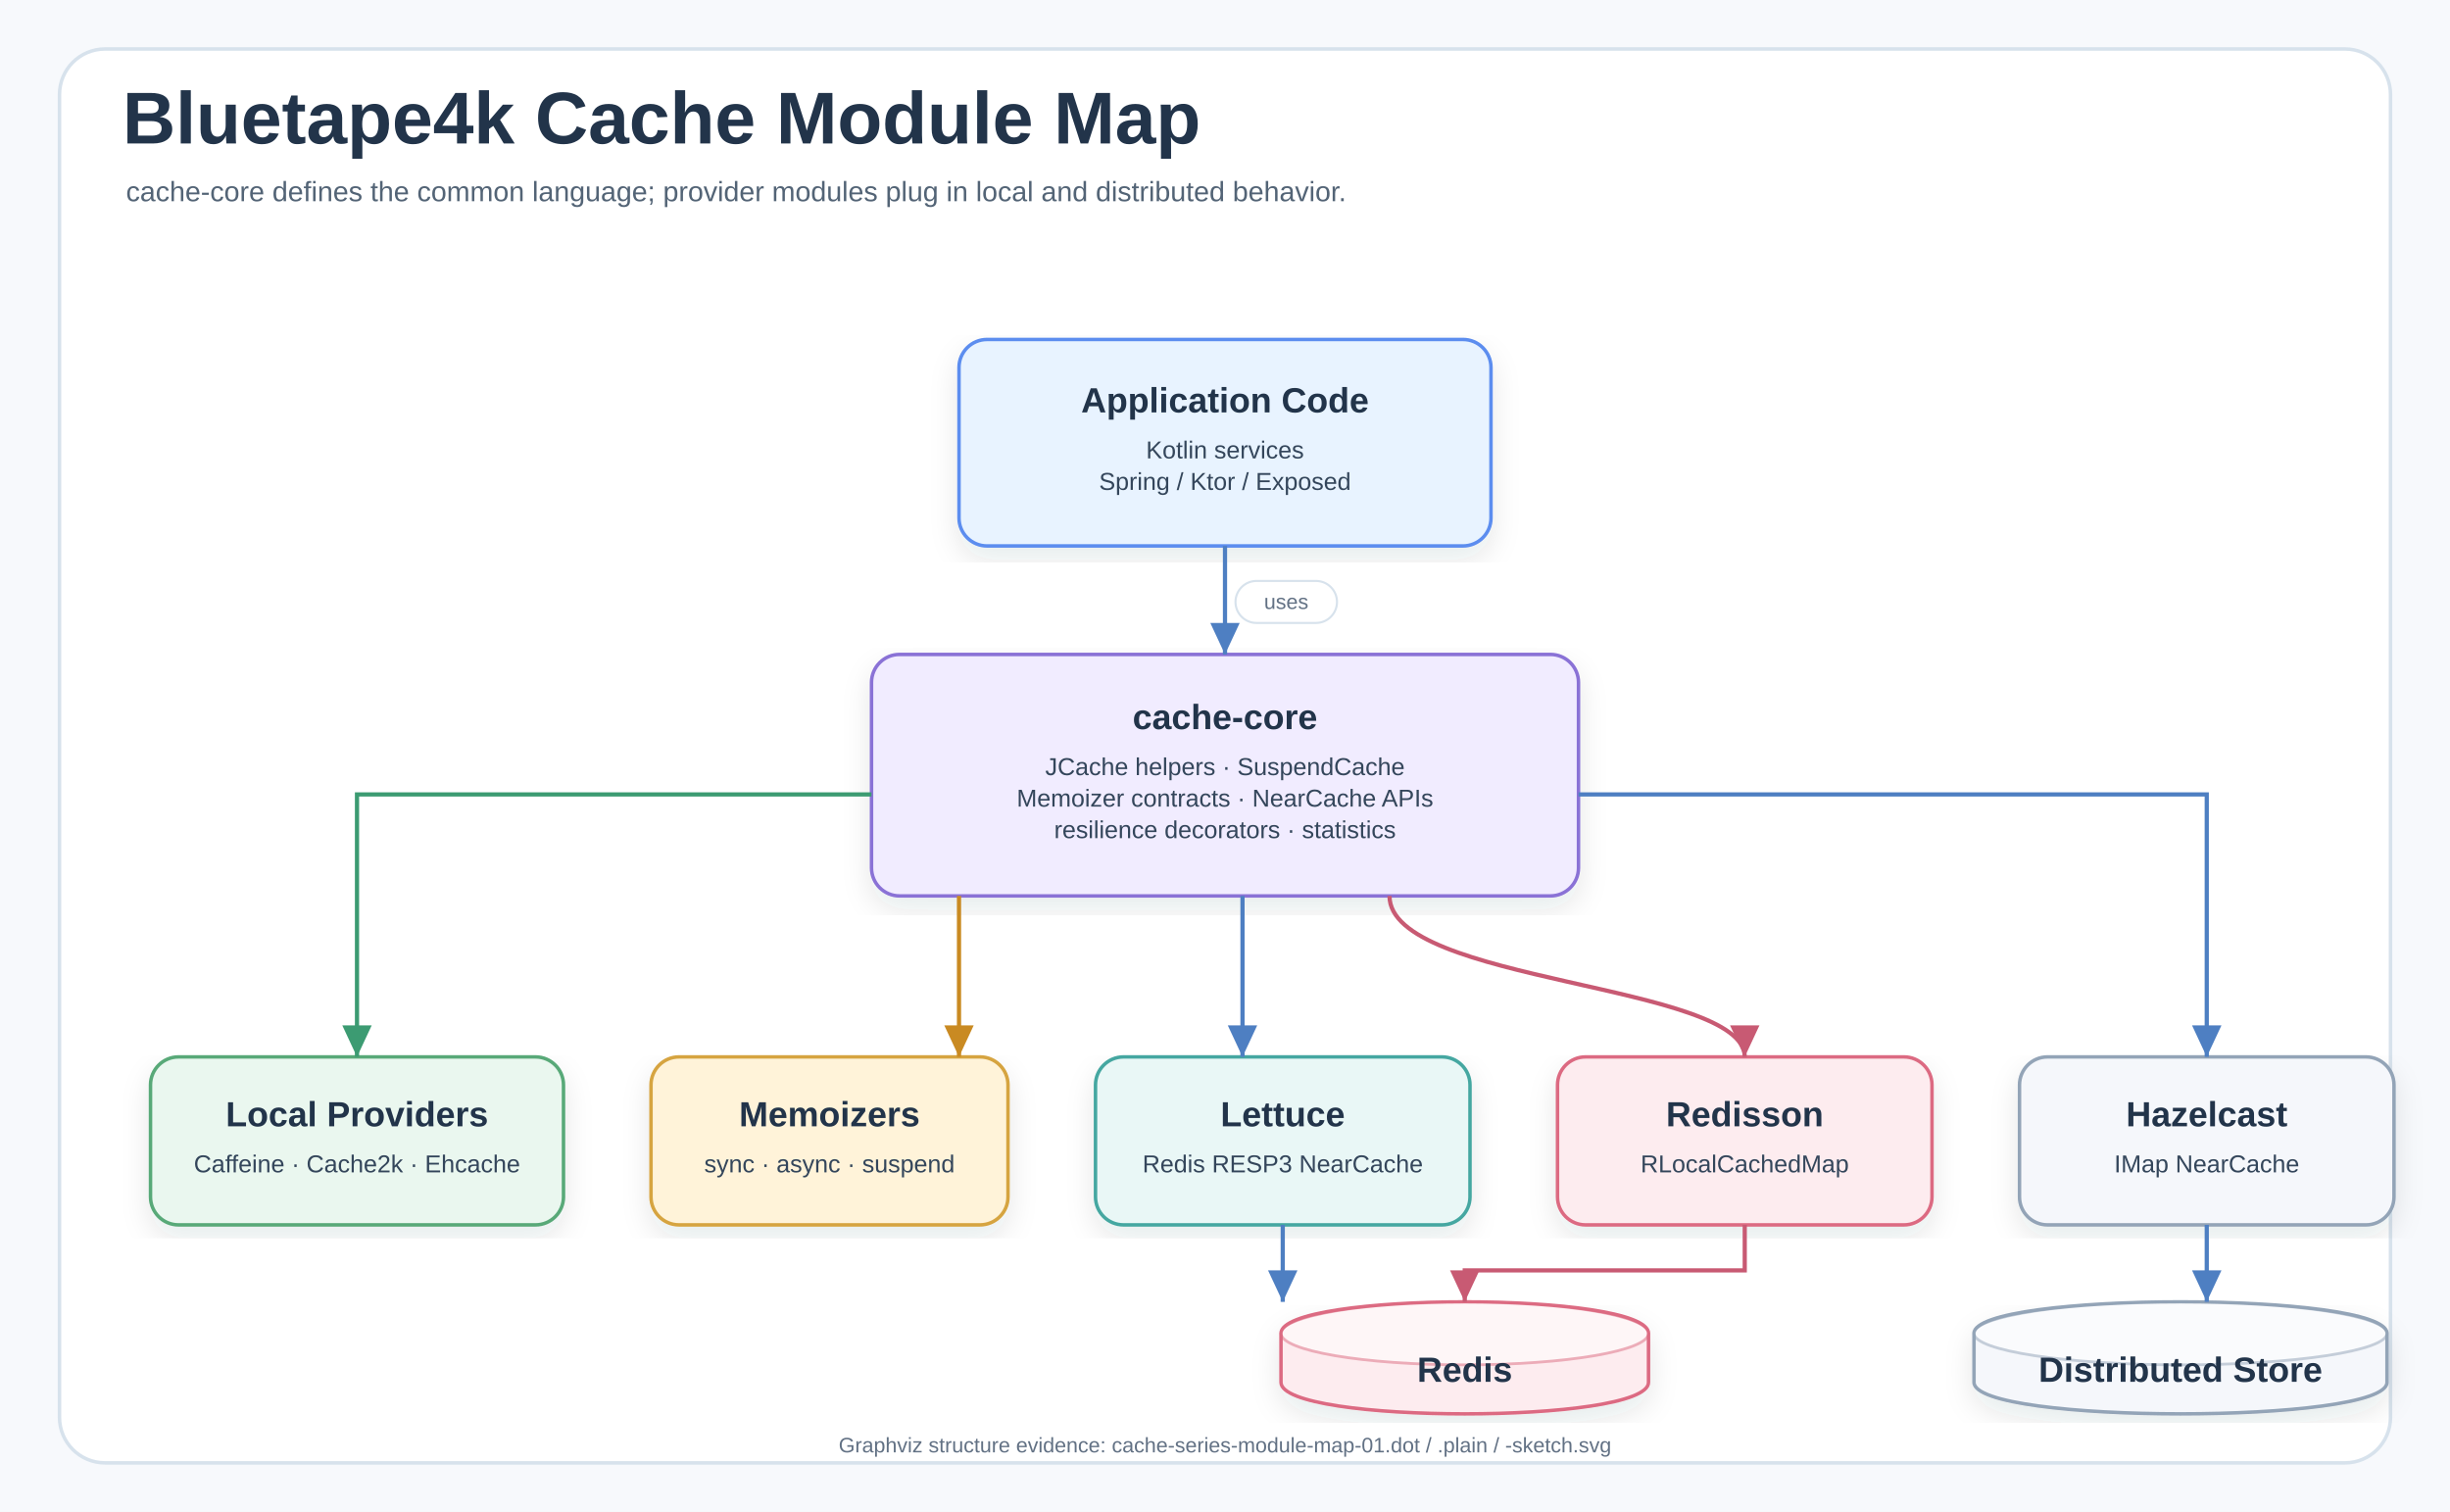
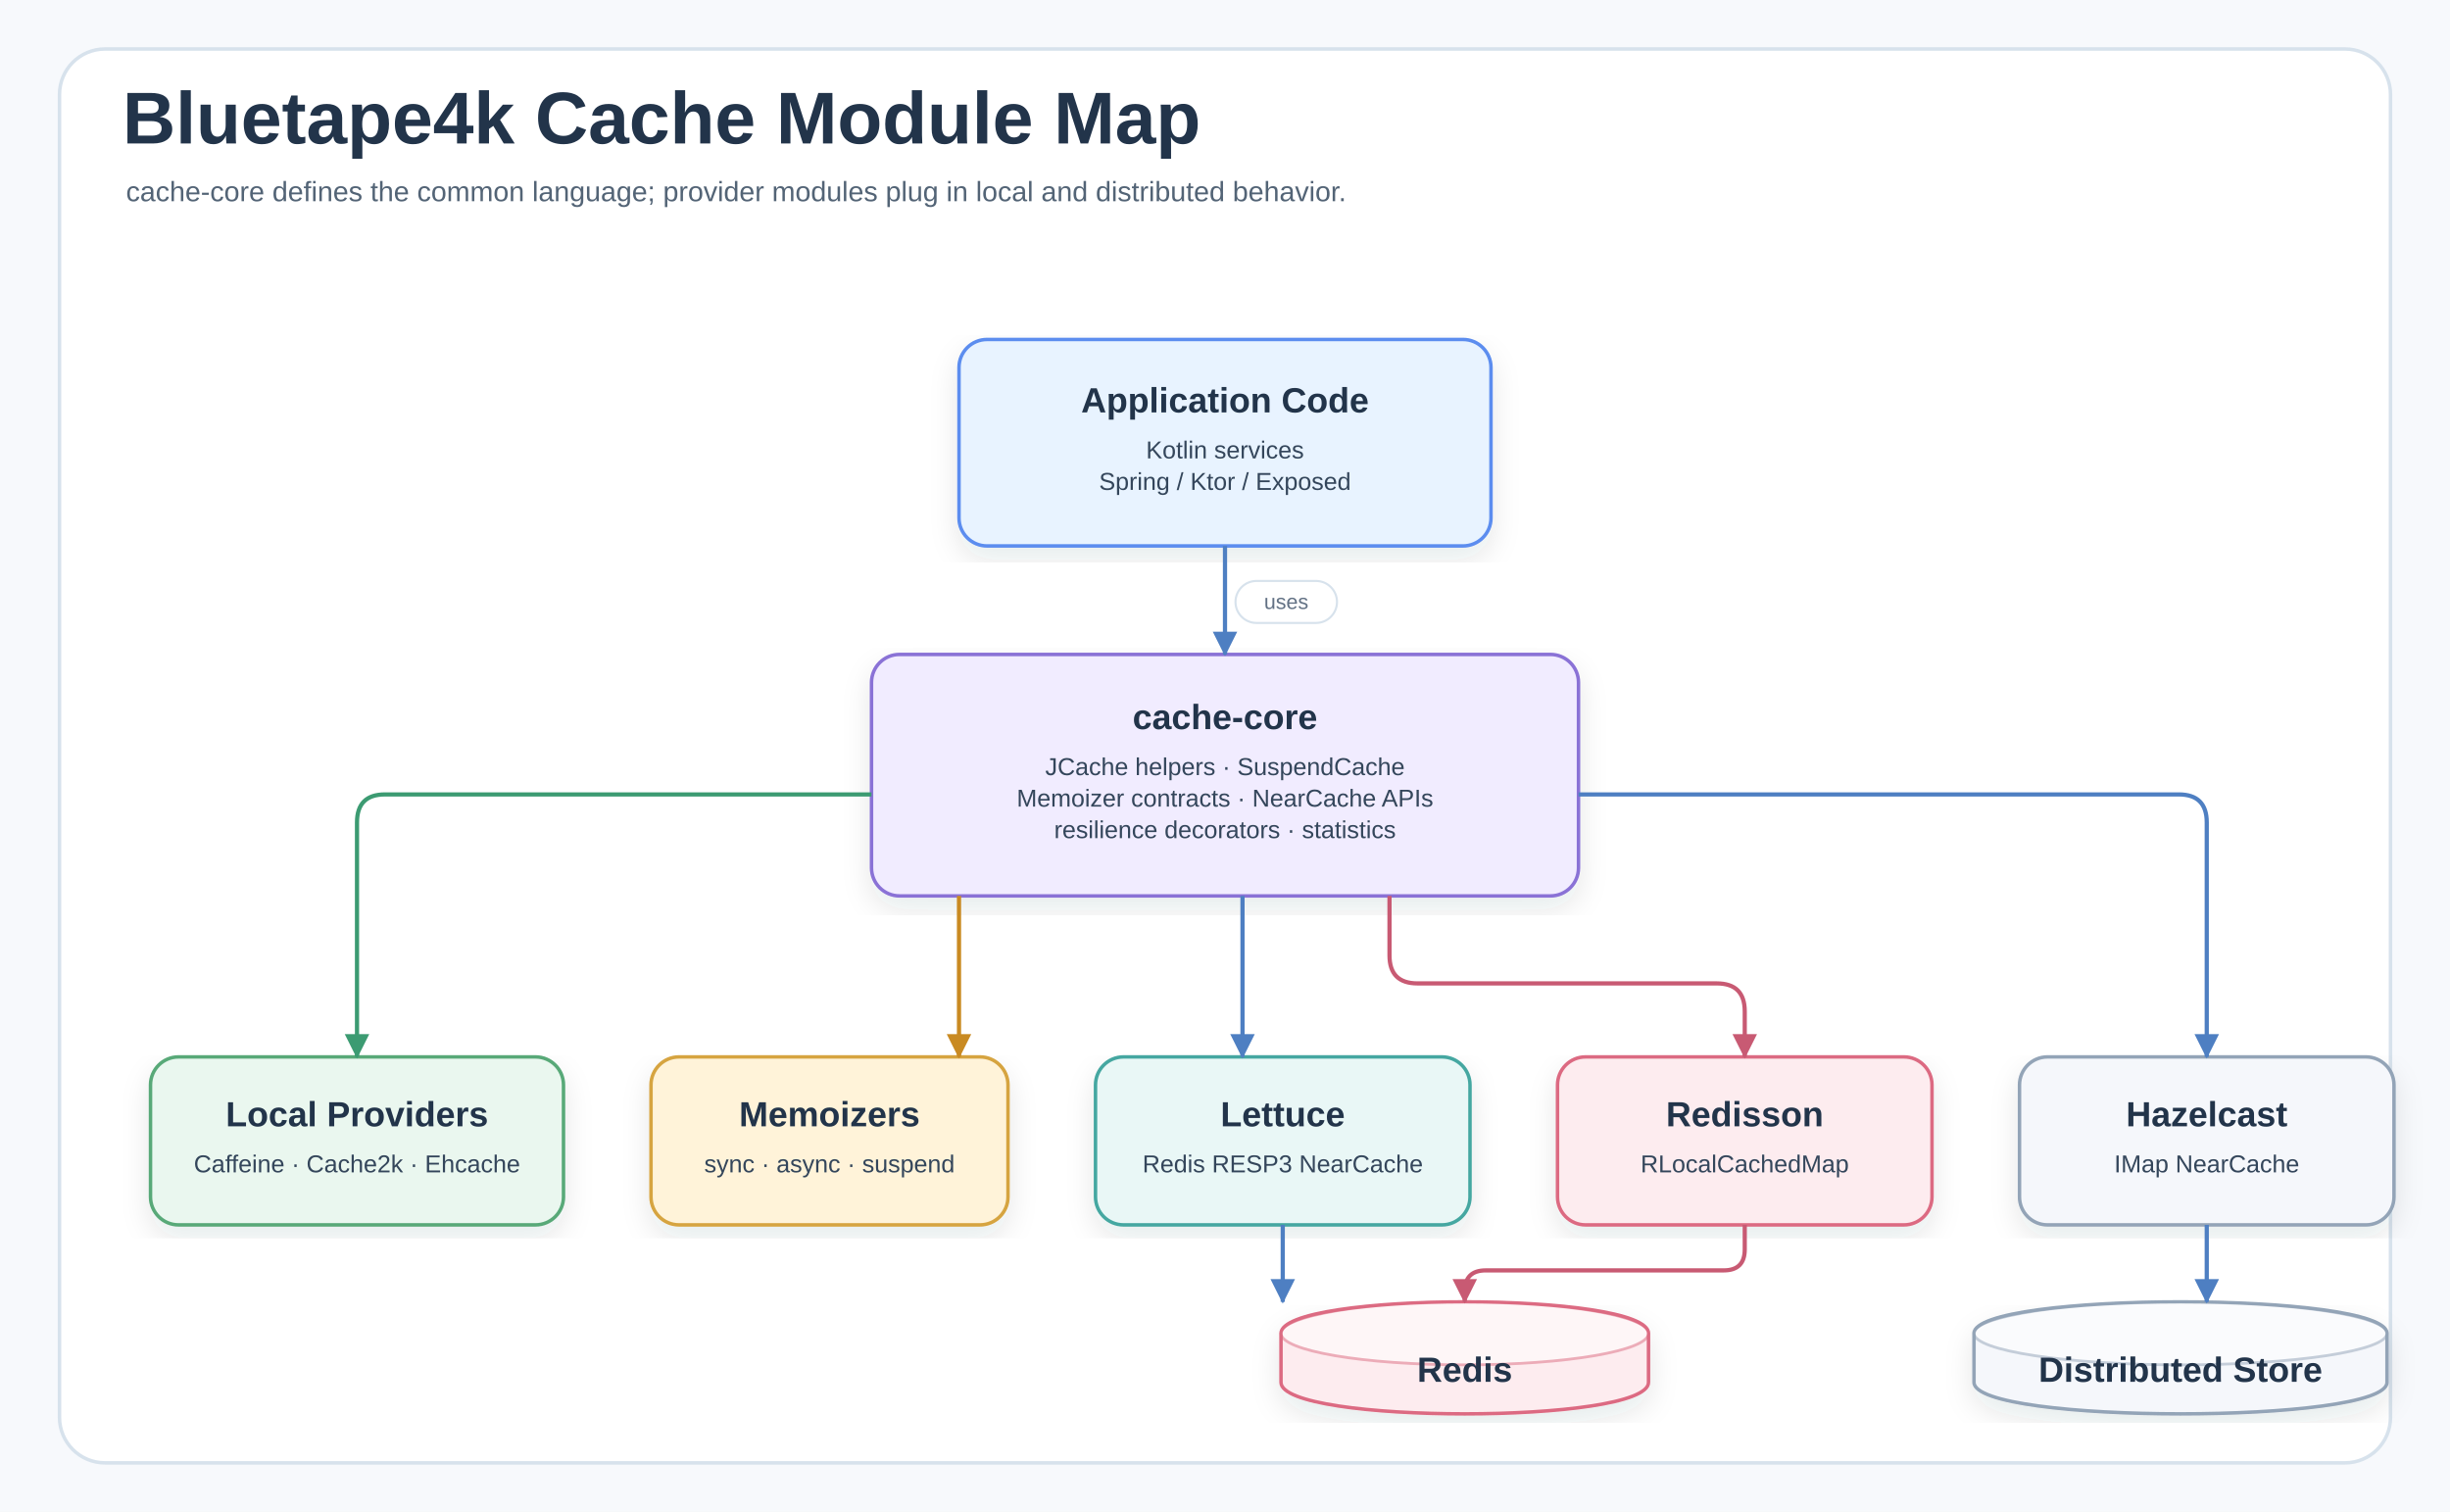
<svg xmlns="http://www.w3.org/2000/svg" width="1400" height="864" viewBox="0 0 1400 864" role="img" aria-labelledby="title desc">
  <defs>
    <filter id="shadow" x="-8%" y="-8%" width="116%" height="116%">
      <feDropShadow dx="0" dy="7" stdDeviation="8" flood-color="#203040" flood-opacity="0.10" />
    </filter>
-     <marker id="arrowBlue" markerWidth="10" markerHeight="9" refX="8.5" refY="4.5" orient="auto" markerUnits="strokeWidth">
-       <path d="M1,1 L8.5,4.5 L1,8 Z" fill="#4E7FC2" />
+     <marker id="arrowBlue" markerWidth="14" markerHeight="14" refX="13" refY="7" orient="auto" markerUnits="userSpaceOnUse">
+       <path d="M0,0 L14,7 L0,14 Z" fill="#4E7FC2" />
    </marker>
-     <marker id="arrowGreen" markerWidth="10" markerHeight="9" refX="8.5" refY="4.5" orient="auto" markerUnits="strokeWidth">
-       <path d="M1,1 L8.5,4.5 L1,8 Z" fill="#3C9B72" />
+     <marker id="arrowGreen" markerWidth="14" markerHeight="14" refX="13" refY="7" orient="auto" markerUnits="userSpaceOnUse">
+       <path d="M0,0 L14,7 L0,14 Z" fill="#3C9B72" />
    </marker>
-     <marker id="arrowAmber" markerWidth="10" markerHeight="9" refX="8.5" refY="4.5" orient="auto" markerUnits="strokeWidth">
-       <path d="M1,1 L8.5,4.5 L1,8 Z" fill="#C98A22" />
+     <marker id="arrowAmber" markerWidth="14" markerHeight="14" refX="13" refY="7" orient="auto" markerUnits="userSpaceOnUse">
+       <path d="M0,0 L14,7 L0,14 Z" fill="#C98A22" />
    </marker>
-     <marker id="arrowRose" markerWidth="10" markerHeight="9" refX="8.5" refY="4.5" orient="auto" markerUnits="strokeWidth">
-       <path d="M1,1 L8.5,4.5 L1,8 Z" fill="#C85A73" />
+     <marker id="arrowRose" markerWidth="14" markerHeight="14" refX="13" refY="7" orient="auto" markerUnits="userSpaceOnUse">
+       <path d="M0,0 L14,7 L0,14 Z" fill="#C85A73" />
    </marker>
    <style>
    .canvas{fill:#F7F9FC}.frame{fill:#FFFFFF;stroke:#D7E2EC;stroke-width:2}
    .title{font-family:"Architects Daughter","Comic Sans MS","Comic Sans",Arial,sans-serif;font-size:42px;fill:#22344A;font-weight:700}
    .subtitle{font-family:"Comic Mono","Comic Sans MS","Comic Sans",Arial,sans-serif;font-size:16px;fill:#536476;font-weight:400}
    .label{font-family:"Architects Daughter","Comic Sans MS","Comic Sans",Arial,sans-serif;font-size:24px;fill:#22344A;font-weight:700}
    .smallLabel{font-family:"Architects Daughter","Comic Sans MS","Comic Sans",Arial,sans-serif;font-size:20px;fill:#22344A;font-weight:700}
    .body{font-family:"Comic Mono","Comic Sans MS","Comic Sans",Arial,sans-serif;font-size:14px;fill:#34465B;font-weight:400}
    .small{font-family:"Comic Mono","Comic Sans MS","Comic Sans",Arial,sans-serif;font-size:12px;fill:#627184;font-weight:400}
    .num{font-family:"Comic Mono","Comic Sans MS","Comic Sans",Arial,sans-serif;font-size:16px;fill:#22344A;font-weight:700}
    .card{filter:url(#shadow);stroke-width:2}.soft{stroke-width:1.6}
    .lineBlue{fill:none;stroke:#4E7FC2;stroke-width:2.4;marker-end:url(#arrowBlue)}
    .lineGreen{fill:none;stroke:#3C9B72;stroke-width:2.4;marker-end:url(#arrowGreen)}
    .lineAmber{fill:none;stroke:#C98A22;stroke-width:2.4;marker-end:url(#arrowAmber)}
    .lineRose{fill:none;stroke:#C85A73;stroke-width:2.4;marker-end:url(#arrowRose)}
    .dashBlue{fill:none;stroke:#4E7FC2;stroke-width:2.2;stroke-dasharray:8 7;marker-end:url(#arrowBlue)}
    .dashGreen{fill:none;stroke:#3C9B72;stroke-width:2.2;stroke-dasharray:8 7;marker-end:url(#arrowGreen)}
    .pill{fill:#FFFFFF;stroke:#D7E2EC;stroke-width:1.2}
  </style>
  </defs>
  <rect class="canvas" width="1400" height="864" />
  <rect class="frame" x="34" y="28" width="1332" height="808" rx="26" />
  <text class="title" x="70" y="82">Bluetape4k Cache Module Map</text>
  <text class="subtitle" x="72" y="115">cache-core defines the common language; provider modules plug in local and distributed behavior.</text>
  <g transform="translate(0 44)">
    <g>
      <rect class="card" x="548" y="150" width="304" height="118" rx="16" fill="#E8F3FF" stroke="#5B8DEF" />
      <text class="smallLabel" x="700" y="186" text-anchor="middle" dominant-baseline="middle">Application Code</text>
      <text class="body" x="700" y="214" text-anchor="middle" dominant-baseline="middle">Kotlin services</text>
      <text class="body" x="700" y="232" text-anchor="middle" dominant-baseline="middle">Spring / Ktor / Exposed</text>
    </g>
    <g>
      <rect class="card" x="498" y="330" width="404" height="138" rx="16" fill="#F1ECFF" stroke="#8A72D6" />
      <text class="smallLabel" x="700" y="367" text-anchor="middle" dominant-baseline="middle">cache-core</text>
      <text class="body" x="700" y="395" text-anchor="middle" dominant-baseline="middle">JCache helpers · SuspendCache</text>
      <text class="body" x="700" y="413" text-anchor="middle" dominant-baseline="middle">Memoizer contracts · NearCache APIs</text>
      <text class="body" x="700" y="431" text-anchor="middle" dominant-baseline="middle">resilience decorators · statistics</text>
    </g>
    <g>
      <rect class="card" x="86" y="560" width="236" height="96" rx="16" fill="#EAF7EF" stroke="#58A978" />
      <text class="smallLabel" x="204" y="594" text-anchor="middle" dominant-baseline="middle">Local Providers</text>
      <text class="body" x="204" y="622" text-anchor="middle" dominant-baseline="middle">Caffeine · Cache2k · Ehcache</text>
    </g>
    <g>
      <rect class="card" x="372" y="560" width="204" height="96" rx="16" fill="#FFF3D9" stroke="#D6A441" />
      <text class="smallLabel" x="474" y="594" text-anchor="middle" dominant-baseline="middle">Memoizers</text>
      <text class="body" x="474" y="622" text-anchor="middle" dominant-baseline="middle">sync · async · suspend</text>
    </g>
    <g>
      <rect class="card" x="626" y="560" width="214" height="96" rx="16" fill="#E9F7F6" stroke="#45A7A1" />
      <text class="smallLabel" x="733" y="594" text-anchor="middle" dominant-baseline="middle">Lettuce</text>
      <text class="body" x="733" y="622" text-anchor="middle" dominant-baseline="middle">Redis RESP3 NearCache</text>
    </g>
    <g>
      <rect class="card" x="890" y="560" width="214" height="96" rx="16" fill="#FDECEF" stroke="#DC6B82" />
      <text class="smallLabel" x="997" y="594" text-anchor="middle" dominant-baseline="middle">Redisson</text>
      <text class="body" x="997" y="622" text-anchor="middle" dominant-baseline="middle">RLocalCachedMap</text>
    </g>
    <g>
      <rect class="card" x="1154" y="560" width="214" height="96" rx="16" fill="#F5F7FB" stroke="#93A4B7" />
      <text class="smallLabel" x="1261" y="594" text-anchor="middle" dominant-baseline="middle">Hazelcast</text>
      <text class="body" x="1261" y="622" text-anchor="middle" dominant-baseline="middle">IMap NearCache</text>
    </g>
    <g>
      <path class="card" d="M732,718 C732,694 942,694 942,718 L942,746 C942,770 732,770 732,746 Z" fill="#FDECEF" stroke="#DC6B82" />
      <ellipse class="soft" cx="837" cy="718" rx="105" ry="18" fill="#FFFFFF" opacity="0.50" stroke="#DC6B82" />
      <text class="smallLabel" x="837" y="740" text-anchor="middle" dominant-baseline="middle">Redis</text>
    </g>
    <g>
      <path class="card" d="M1128,718 C1128,694 1364,694 1364,718 L1364,746 C1364,770 1128,770 1128,746 Z" fill="#F5F7FB" stroke="#93A4B7" />
      <ellipse class="soft" cx="1246" cy="718" rx="118" ry="18" fill="#FFFFFF" opacity="0.50" stroke="#93A4B7" />
      <text class="smallLabel" x="1246" y="740" text-anchor="middle" dominant-baseline="middle">Distributed Store</text>
    </g>
-     <path class="lineBlue" d="M700 268 V330" />
+     <path class="connector lineBlue" d="M700 268 V330" />
    <rect class="pill" x="706" y="288" width="58" height="24" rx="12" />
    <text class="small" x="735" y="304" text-anchor="middle">uses</text>
-     <path class="lineGreen" d="M498 410 H204 V560" />
-     <path class="lineAmber" d="M548 468 V560" />
-     <path class="lineBlue" d="M710 468 V560" />
-     <path class="lineRose" d="M794 468 C794 518 997 518 997 560" />
-     <path class="lineBlue" d="M902 410 H1261 V560" />
-     <path class="lineBlue" d="M733 656 V700" />
-     <path class="lineRose" d="M997 656 V682 H837 V700" />
-     <path class="lineBlue" d="M1261 656 V700" />
+     <path class="connector lineGreen" d="M498 410 H220 Q204 410 204 426 V560" />
+     <path class="connector lineAmber" d="M548 468 V560" />
+     <path class="connector lineBlue" d="M710 468 V560" />
+     <path class="connector lineRose" d="M794 468 V502 Q794 518 810 518 H981 Q997 518 997 534 V560" />
+     <path class="connector lineBlue" d="M902 410 H1245 Q1261 410 1261 426 V560" />
+     <path class="connector lineBlue" d="M733 656 V700" />
+     <path class="connector lineRose" d="M997 656 V670 Q997 682 985 682 H849 Q837 682 837 694 V700" />
+     <path class="connector lineBlue" d="M1261 656 V700" />
  </g>
-   <text class="small" x="700" y="830" text-anchor="middle">Graphviz structure evidence: cache-series-module-map-01.dot / .plain / -sketch.svg</text>
</svg>
